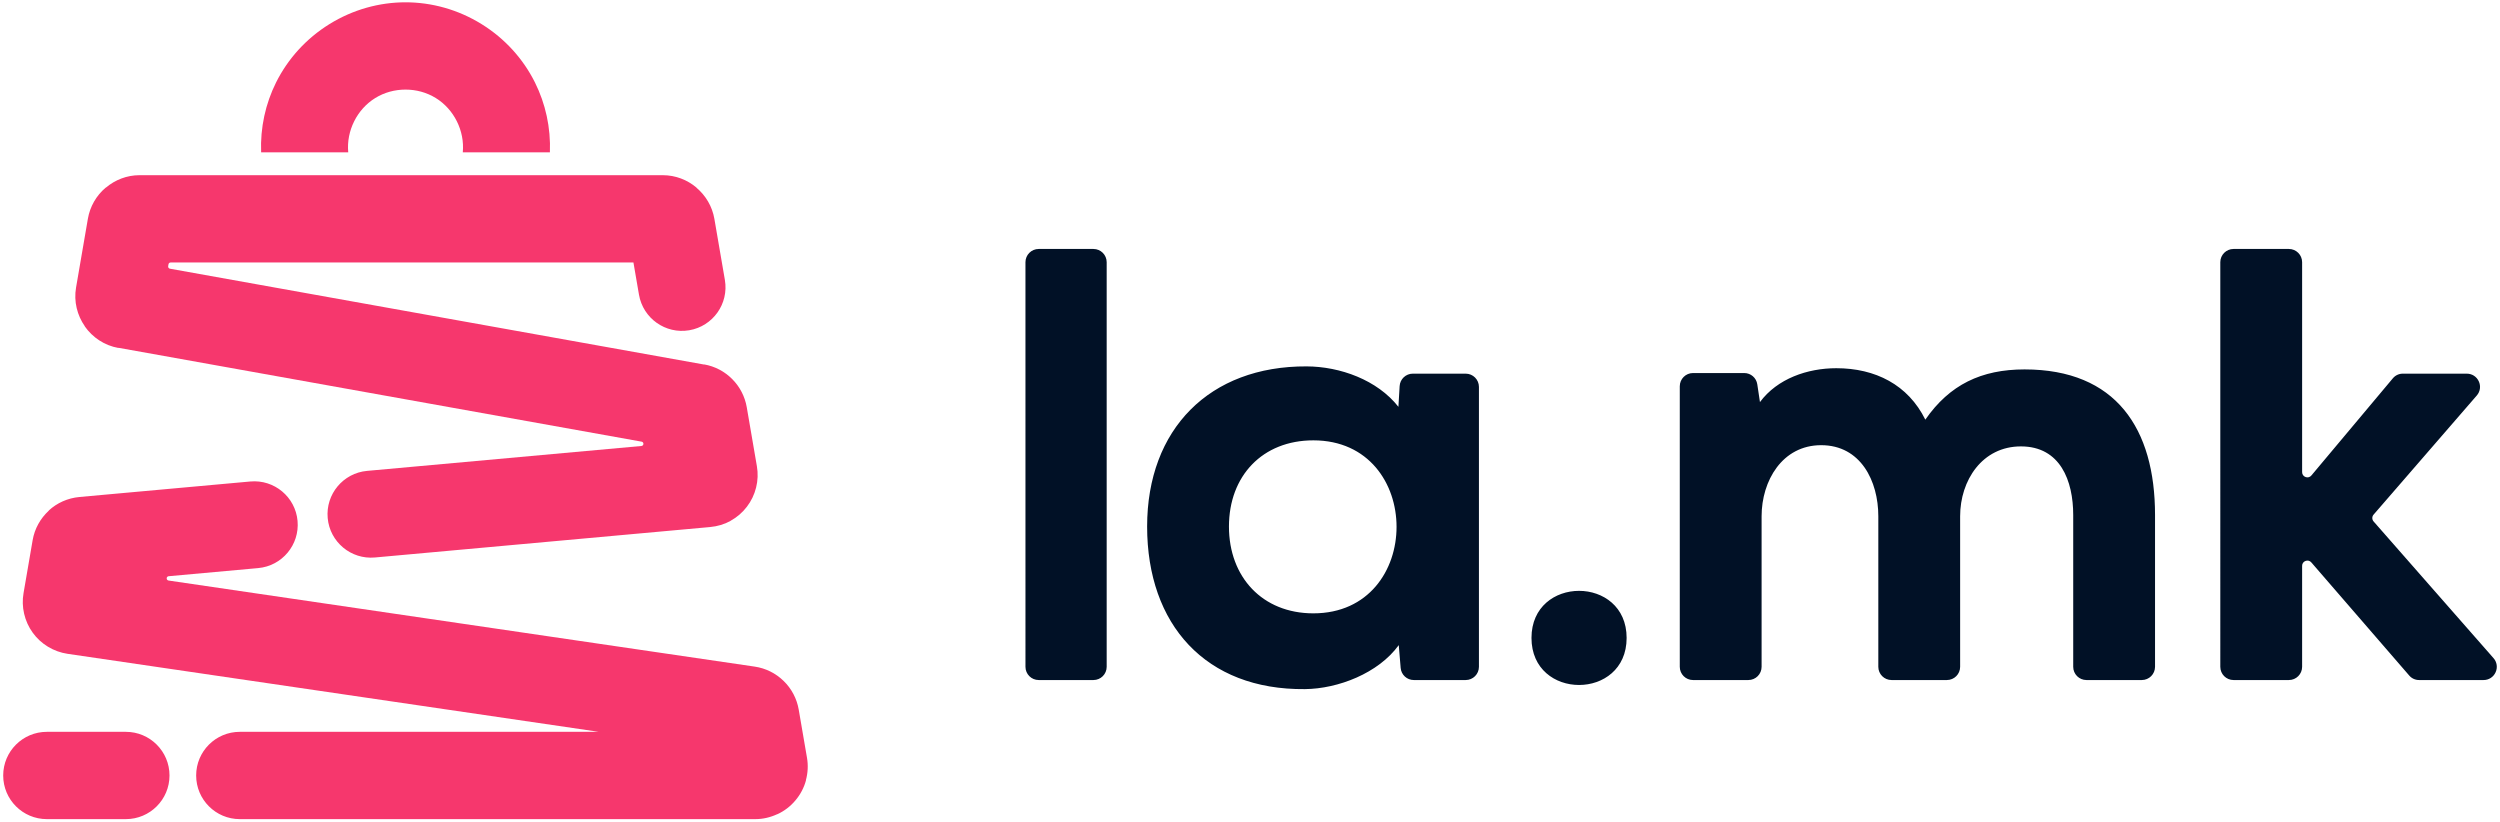
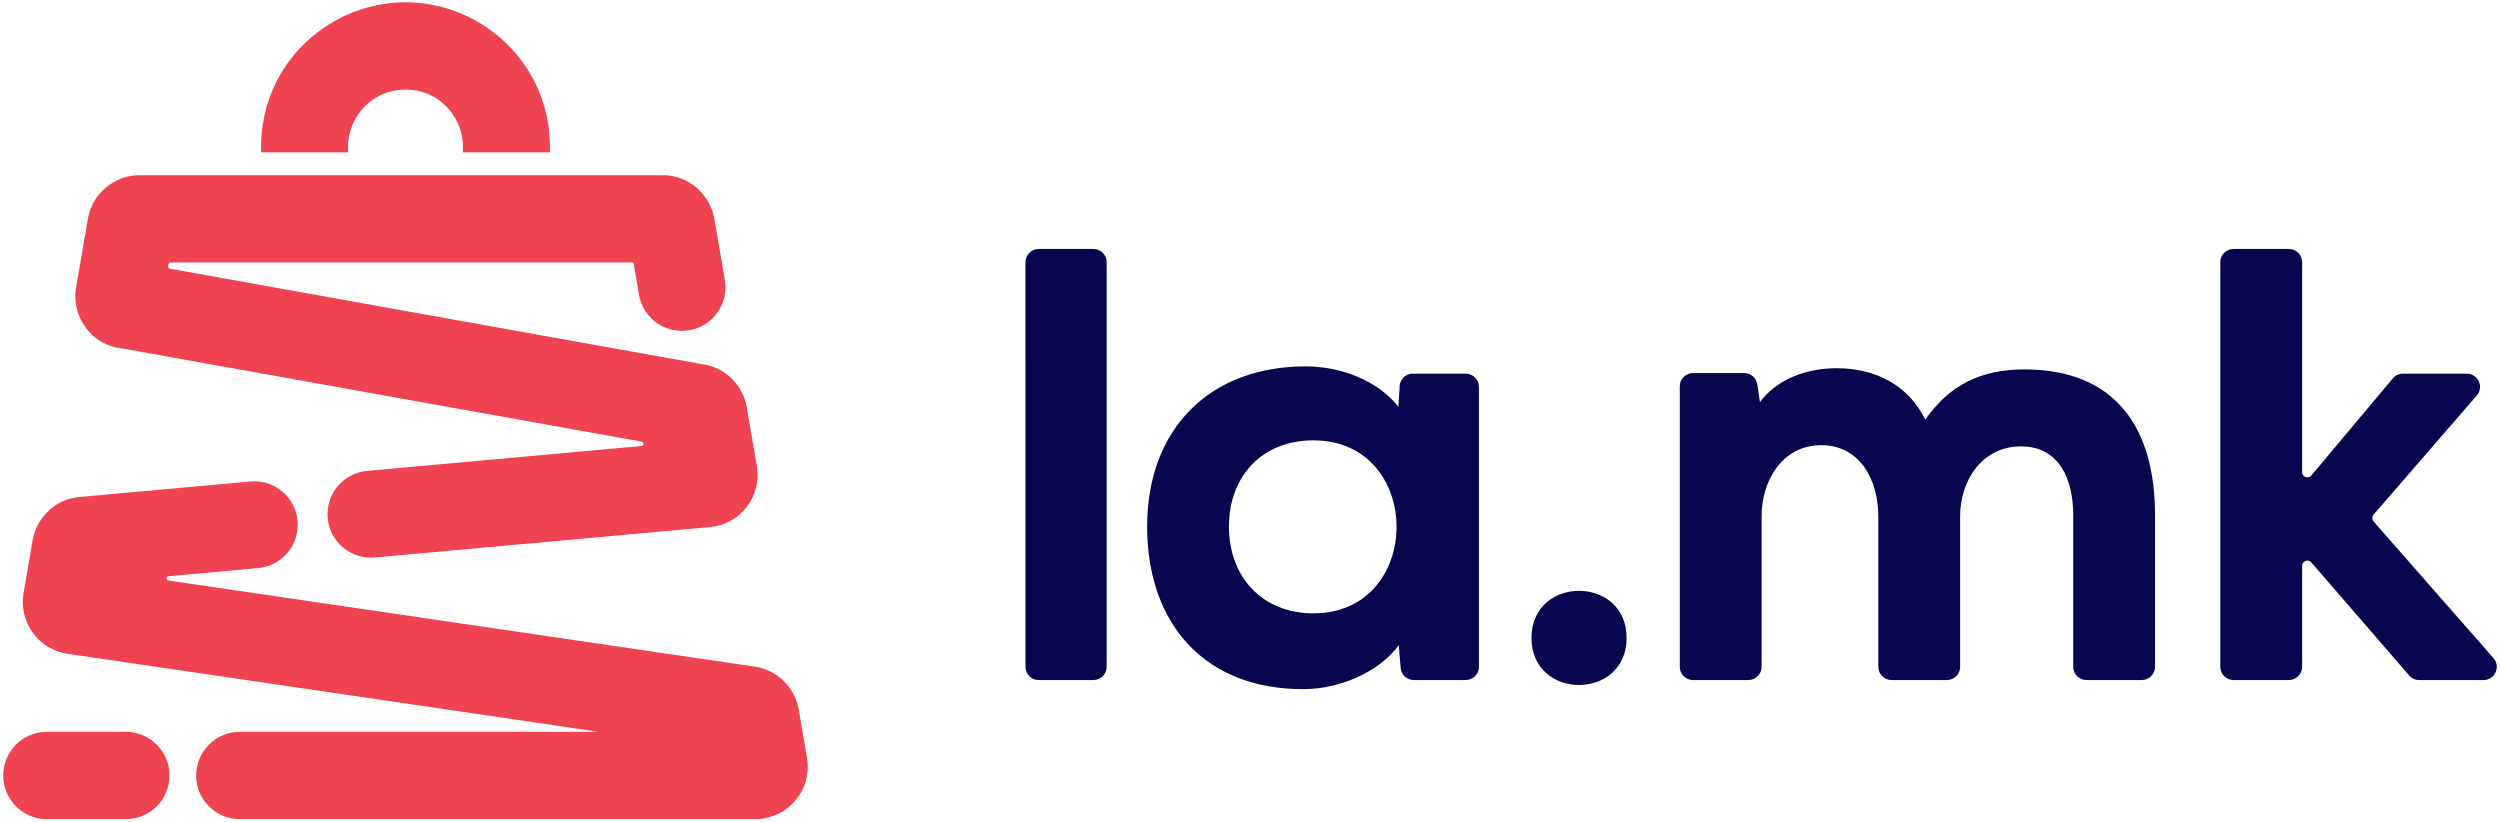
<svg xmlns="http://www.w3.org/2000/svg" height="245.333" width="746.667">
-   <path d="M306.27 78.305a3.955 3.955 0 013.949-3.948h16.362a3.954 3.954 0 013.947 3.948v120.852a3.953 3.953 0 01-3.947 3.948H310.22a3.953 3.953 0 01-3.948-3.948zm111.39 43.197l.364-6.188a3.947 3.947 0 013.941-3.715h15.796a3.953 3.953 0 013.947 3.947v83.611a3.953 3.953 0 01-3.947 3.948h-15.498a3.94 3.94 0 01-3.932-3.62l-.57-6.81c-6.089 8.417-18.146 13.044-28.032 13.142-29.641.295-47.121-19.28-47.121-48.556 0-29.126 18.65-47.97 47.656-47.833 9.981.047 21.063 4.027 27.396 12.074zm39.744 69.023c0-18.743 28.415-18.743 28.415 0 0 18.741-28.415 18.741-28.415 0zm68.236-70.435c5.181-7.005 14.195-10.118 22.801-10.118 11.634 0 21.426 4.925 26.59 15.364 7.245-10.458 16.745-15.004 29.633-15.004 27.317 0 38.973 17.66 38.973 43.495v45.33a3.953 3.953 0 01-3.946 3.948h-16.543a3.953 3.953 0 01-3.947-3.948v-45.33c0-10.218-3.842-20.503-15.621-20.503-11.536 0-18.153 10.127-18.153 20.863v44.97a3.953 3.953 0 01-3.947 3.948h-16.541a3.953 3.953 0 01-3.948-3.948v-44.97c0-10.53-5.264-21.226-17.068-21.226-11.614 0-17.792 10.626-17.792 21.226v44.97a3.953 3.953 0 01-3.947 3.948h-16.543a3.953 3.953 0 01-3.946-3.948v-83.793a3.954 3.954 0 013.946-3.948h15.298a3.934 3.934 0 013.905 3.362zm137.49-41.785a3.954 3.954 0 013.947-3.948h16.543a3.954 3.954 0 013.947 3.948v62.7c0 .682.39 1.24 1.03 1.472a1.522 1.522 0 001.734-.465l24.317-29.003a3.865 3.865 0 013.025-1.41h19.072c1.57 0 2.938.878 3.59 2.306a3.898 3.898 0 01-.607 4.226l-30.812 35.563a1.55 1.55 0 00.007 2.057l35.8 40.804a3.896 3.896 0 01.628 4.232 3.892 3.892 0 01-3.595 2.318h-19.23a3.86 3.86 0 01-2.985-1.364l-29.226-33.77a1.518 1.518 0 00-1.728-.44 1.52 1.52 0 00-1.02 1.465v30.161a3.953 3.953 0 01-3.947 3.948h-16.543a3.953 3.953 0 01-3.946-3.948zm-270.88 53.212c-15.186 0-25.203 10.616-25.203 25.744 0 15.094 9.997 25.925 25.202 25.925 33.14 0 33.14-51.67 0-51.67" fill="#011126" fill-rule="evenodd" />
-   <path d="M71.621 244.645c-7.199 0-13.036-5.837-13.036-13.036s5.837-13.035 13.036-13.035h107.227l-158.67-23.301a15.731 15.731 0 01-5.87-2.127 15.477 15.477 0 01-4.528-4.173 15.586 15.586 0 01-2.577-5.68 15.443 15.443 0 01-.175-6.13l2.718-15.82c.593-3.461 2.33-6.514 4.822-8.82v-.051c2.442-2.25 5.623-3.71 9.185-4.039l51.014-4.627c7.141-.647 13.456 4.618 14.103 11.76.647 7.142-4.618 13.457-11.76 14.104l-26.726 2.425a.65.65 0 00-.035 1.293l175.052 25.706a15.584 15.584 0 018.635 4.275 15.6 15.6 0 014.515 8.566l2.477 14.42c.379 2.203.267 4.45-.335 6.674l.035.009a15.609 15.609 0 01-3.183 6.041 15.463 15.463 0 01-5.376 4.106l-.01-.023c-2.119.98-4.32 1.483-6.547 1.483zm32.383-199.177l.002.023H77.99c-.283-7.371 1.306-14.535 4.467-20.872 3.5-7.014 8.957-13.1 15.96-17.434 7.004-4.33 14.874-6.498 22.696-6.498 7.822 0 15.691 2.168 22.695 6.498 7.004 4.334 12.462 10.42 15.96 17.434 3.162 6.337 4.75 13.501 4.47 20.872h-26.016l.001-.023c.29-3.199-.355-6.392-1.775-9.24-1.413-2.833-3.566-5.26-6.286-6.944-2.722-1.683-5.862-2.527-9.05-2.527-3.185 0-6.326.844-9.048 2.527-2.719 1.683-4.872 4.11-6.285 6.944-1.42 2.847-2.067 6.041-1.776 9.24zM13.99 244.645c-7.2 0-13.036-5.837-13.036-13.036s5.837-13.035 13.036-13.035h23.6c7.198 0 13.035 5.836 13.035 13.035 0 7.2-5.837 13.036-13.036 13.036zm97.986-78.143c-7.142.646-13.457-4.62-14.104-11.761-.647-7.142 4.62-13.457 11.76-14.104l81.944-7.438a.646.646 0 00.59-.618.649.649 0 00-.535-.672L35.384 103.877l-.009.05c-4.21-.752-7.739-3.164-10.033-6.422v-.05c-2.288-3.272-3.345-7.391-2.628-11.574l3.53-20.533a15.616 15.616 0 015.321-9.305h.05c2.775-2.335 6.29-3.719 10.043-3.719h156.287c3.794 0 7.324 1.381 10.094 3.721l-.022.024c2.76 2.338 4.702 5.575 5.342 9.279l3.141 18.27c1.208 7.085-3.557 13.811-10.643 15.02-7.084 1.209-13.81-3.557-15.018-10.64l-1.651-9.603H50.964a.645.645 0 00-.643.54l-.096.566a.651.651 0 00.526.751l159.56 28.627.008-.04a15.605 15.605 0 018.378 4.392 15.636 15.636 0 014.334 8.387l3.026 17.623a15.365 15.365 0 01-.234 6.369 15.527 15.527 0 01-2.764 5.753 15.523 15.523 0 01-4.835 4.17l-.05.052c-1.831 1.007-3.891 1.622-6.123 1.829l-100.075 9.088" fill="#f6376d" />
+   <path d="M306.27 78.305a3.955 3.955 0 013.949-3.948h16.362a3.954 3.954 0 013.947 3.948v120.852a3.953 3.953 0 01-3.947 3.948H310.22a3.953 3.953 0 01-3.948-3.948zm111.39 43.197l.364-6.188a3.947 3.947 0 013.941-3.715h15.796a3.953 3.953 0 013.947 3.947v83.611a3.953 3.953 0 01-3.947 3.948h-15.498a3.94 3.94 0 01-3.932-3.62l-.57-6.81c-6.089 8.417-18.146 13.044-28.032 13.142-29.641.295-47.121-19.28-47.121-48.556 0-29.126 18.65-47.97 47.656-47.833 9.981.047 21.063 4.027 27.396 12.074zm39.744 69.023c0-18.743 28.415-18.743 28.415 0 0 18.741-28.415 18.741-28.415 0zm68.236-70.435c5.181-7.005 14.195-10.118 22.801-10.118 11.634 0 21.426 4.925 26.59 15.364 7.245-10.458 16.745-15.004 29.633-15.004 27.317 0 38.973 17.66 38.973 43.495v45.33a3.953 3.953 0 01-3.946 3.948h-16.543a3.953 3.953 0 01-3.947-3.948v-45.33c0-10.218-3.842-20.503-15.621-20.503-11.536 0-18.153 10.127-18.153 20.863v44.97a3.953 3.953 0 01-3.947 3.948h-16.541a3.953 3.953 0 01-3.948-3.948v-44.97c0-10.53-5.264-21.226-17.068-21.226-11.614 0-17.792 10.626-17.792 21.226v44.97a3.953 3.953 0 01-3.947 3.948h-16.543a3.953 3.953 0 01-3.946-3.948v-83.793a3.954 3.954 0 013.946-3.948h15.298a3.934 3.934 0 013.905 3.362zm137.49-41.785a3.954 3.954 0 013.947-3.948h16.543a3.954 3.954 0 013.947 3.948v62.7c0 .682.39 1.24 1.03 1.472a1.522 1.522 0 001.734-.465l24.317-29.003a3.865 3.865 0 013.025-1.41h19.072c1.57 0 2.938.878 3.59 2.306a3.898 3.898 0 01-.607 4.226l-30.812 35.563a1.55 1.55 0 00.007 2.057l35.8 40.804a3.896 3.896 0 01.628 4.232 3.892 3.892 0 01-3.595 2.318h-19.23a3.86 3.86 0 01-2.985-1.364l-29.226-33.77a1.518 1.518 0 00-1.728-.44 1.52 1.52 0 00-1.02 1.465v30.161a3.953 3.953 0 01-3.947 3.948h-16.543a3.953 3.953 0 01-3.946-3.948zm-270.88 53.212c-15.186 0-25.203 10.616-25.203 25.744 0 15.094 9.997 25.925 25.202 25.925 33.14 0 33.14-51.67 0-51.67" fill="#07074F" fill-rule="evenodd" />
+   <path d="M71.621 244.645c-7.199 0-13.036-5.837-13.036-13.036s5.837-13.035 13.036-13.035h107.227l-158.67-23.301a15.731 15.731 0 01-5.87-2.127 15.477 15.477 0 01-4.528-4.173 15.586 15.586 0 01-2.577-5.68 15.443 15.443 0 01-.175-6.13l2.718-15.82c.593-3.461 2.33-6.514 4.822-8.82v-.051c2.442-2.25 5.623-3.71 9.185-4.039l51.014-4.627c7.141-.647 13.456 4.618 14.103 11.76.647 7.142-4.618 13.457-11.76 14.104l-26.726 2.425a.65.65 0 00-.035 1.293l175.052 25.706a15.584 15.584 0 018.635 4.275 15.6 15.6 0 014.515 8.566l2.477 14.42c.379 2.203.267 4.45-.335 6.674l.035.009a15.609 15.609 0 01-3.183 6.041 15.463 15.463 0 01-5.376 4.106l-.01-.023c-2.119.98-4.32 1.483-6.547 1.483zm32.383-199.177l.002.023H77.99c-.283-7.371 1.306-14.535 4.467-20.872 3.5-7.014 8.957-13.1 15.96-17.434 7.004-4.33 14.874-6.498 22.696-6.498 7.822 0 15.691 2.168 22.695 6.498 7.004 4.334 12.462 10.42 15.96 17.434 3.162 6.337 4.75 13.501 4.47 20.872h-26.016l.001-.023c.29-3.199-.355-6.392-1.775-9.24-1.413-2.833-3.566-5.26-6.286-6.944-2.722-1.683-5.862-2.527-9.05-2.527-3.185 0-6.326.844-9.048 2.527-2.719 1.683-4.872 4.11-6.285 6.944-1.42 2.847-2.067 6.041-1.776 9.24zM13.99 244.645c-7.2 0-13.036-5.837-13.036-13.036s5.837-13.035 13.036-13.035h23.6c7.198 0 13.035 5.836 13.035 13.035 0 7.2-5.837 13.036-13.036 13.036zm97.986-78.143c-7.142.646-13.457-4.62-14.104-11.761-.647-7.142 4.62-13.457 11.76-14.104l81.944-7.438a.646.646 0 00.59-.618.649.649 0 00-.535-.672L35.384 103.877l-.009.05c-4.21-.752-7.739-3.164-10.033-6.422v-.05c-2.288-3.272-3.345-7.391-2.628-11.574l3.53-20.533a15.616 15.616 0 015.321-9.305h.05c2.775-2.335 6.29-3.719 10.043-3.719h156.287c3.794 0 7.324 1.381 10.094 3.721l-.022.024c2.76 2.338 4.702 5.575 5.342 9.279l3.141 18.27c1.208 7.085-3.557 13.811-10.643 15.02-7.084 1.209-13.81-3.557-15.018-10.64l-1.651-9.603H50.964a.645.645 0 00-.643.54l-.096.566a.651.651 0 00.526.751l159.56 28.627.008-.04a15.605 15.605 0 018.378 4.392 15.636 15.636 0 014.334 8.387l3.026 17.623a15.365 15.365 0 01-.234 6.369 15.527 15.527 0 01-2.764 5.753 15.523 15.523 0 01-4.835 4.17l-.05.052c-1.831 1.007-3.891 1.622-6.123 1.829l-100.075 9.088" fill="#EF4351" />
</svg>
